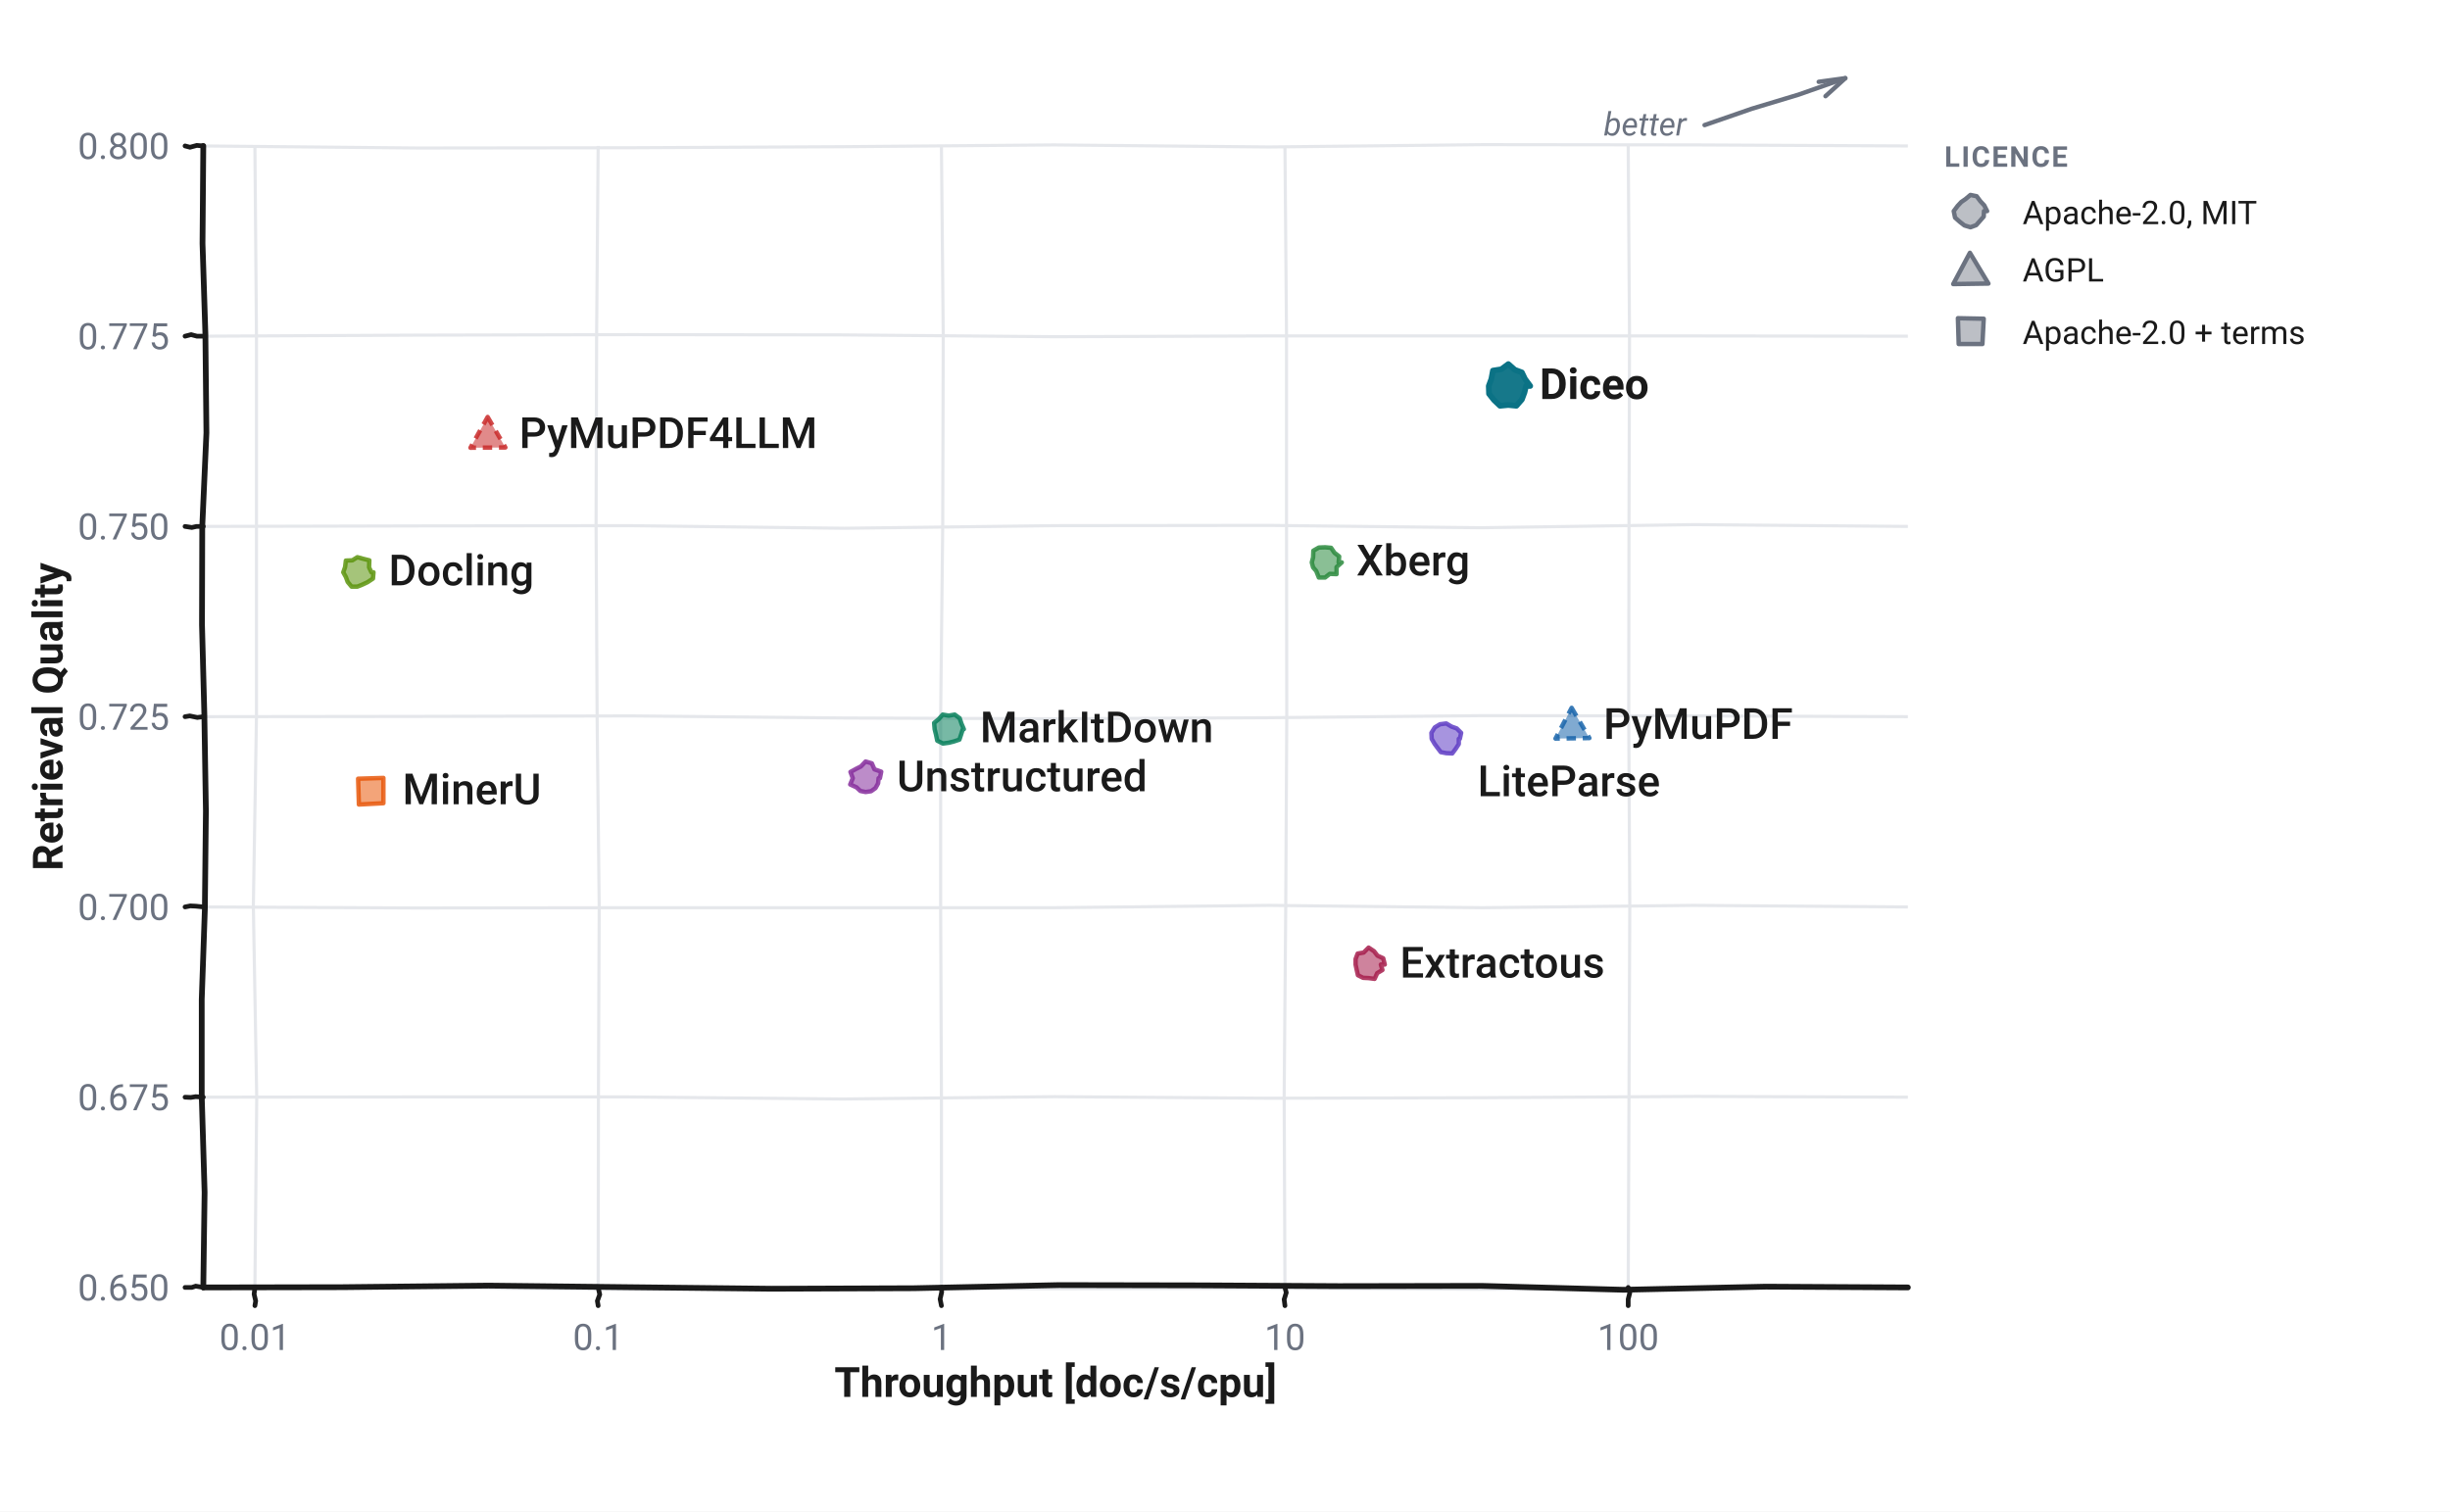
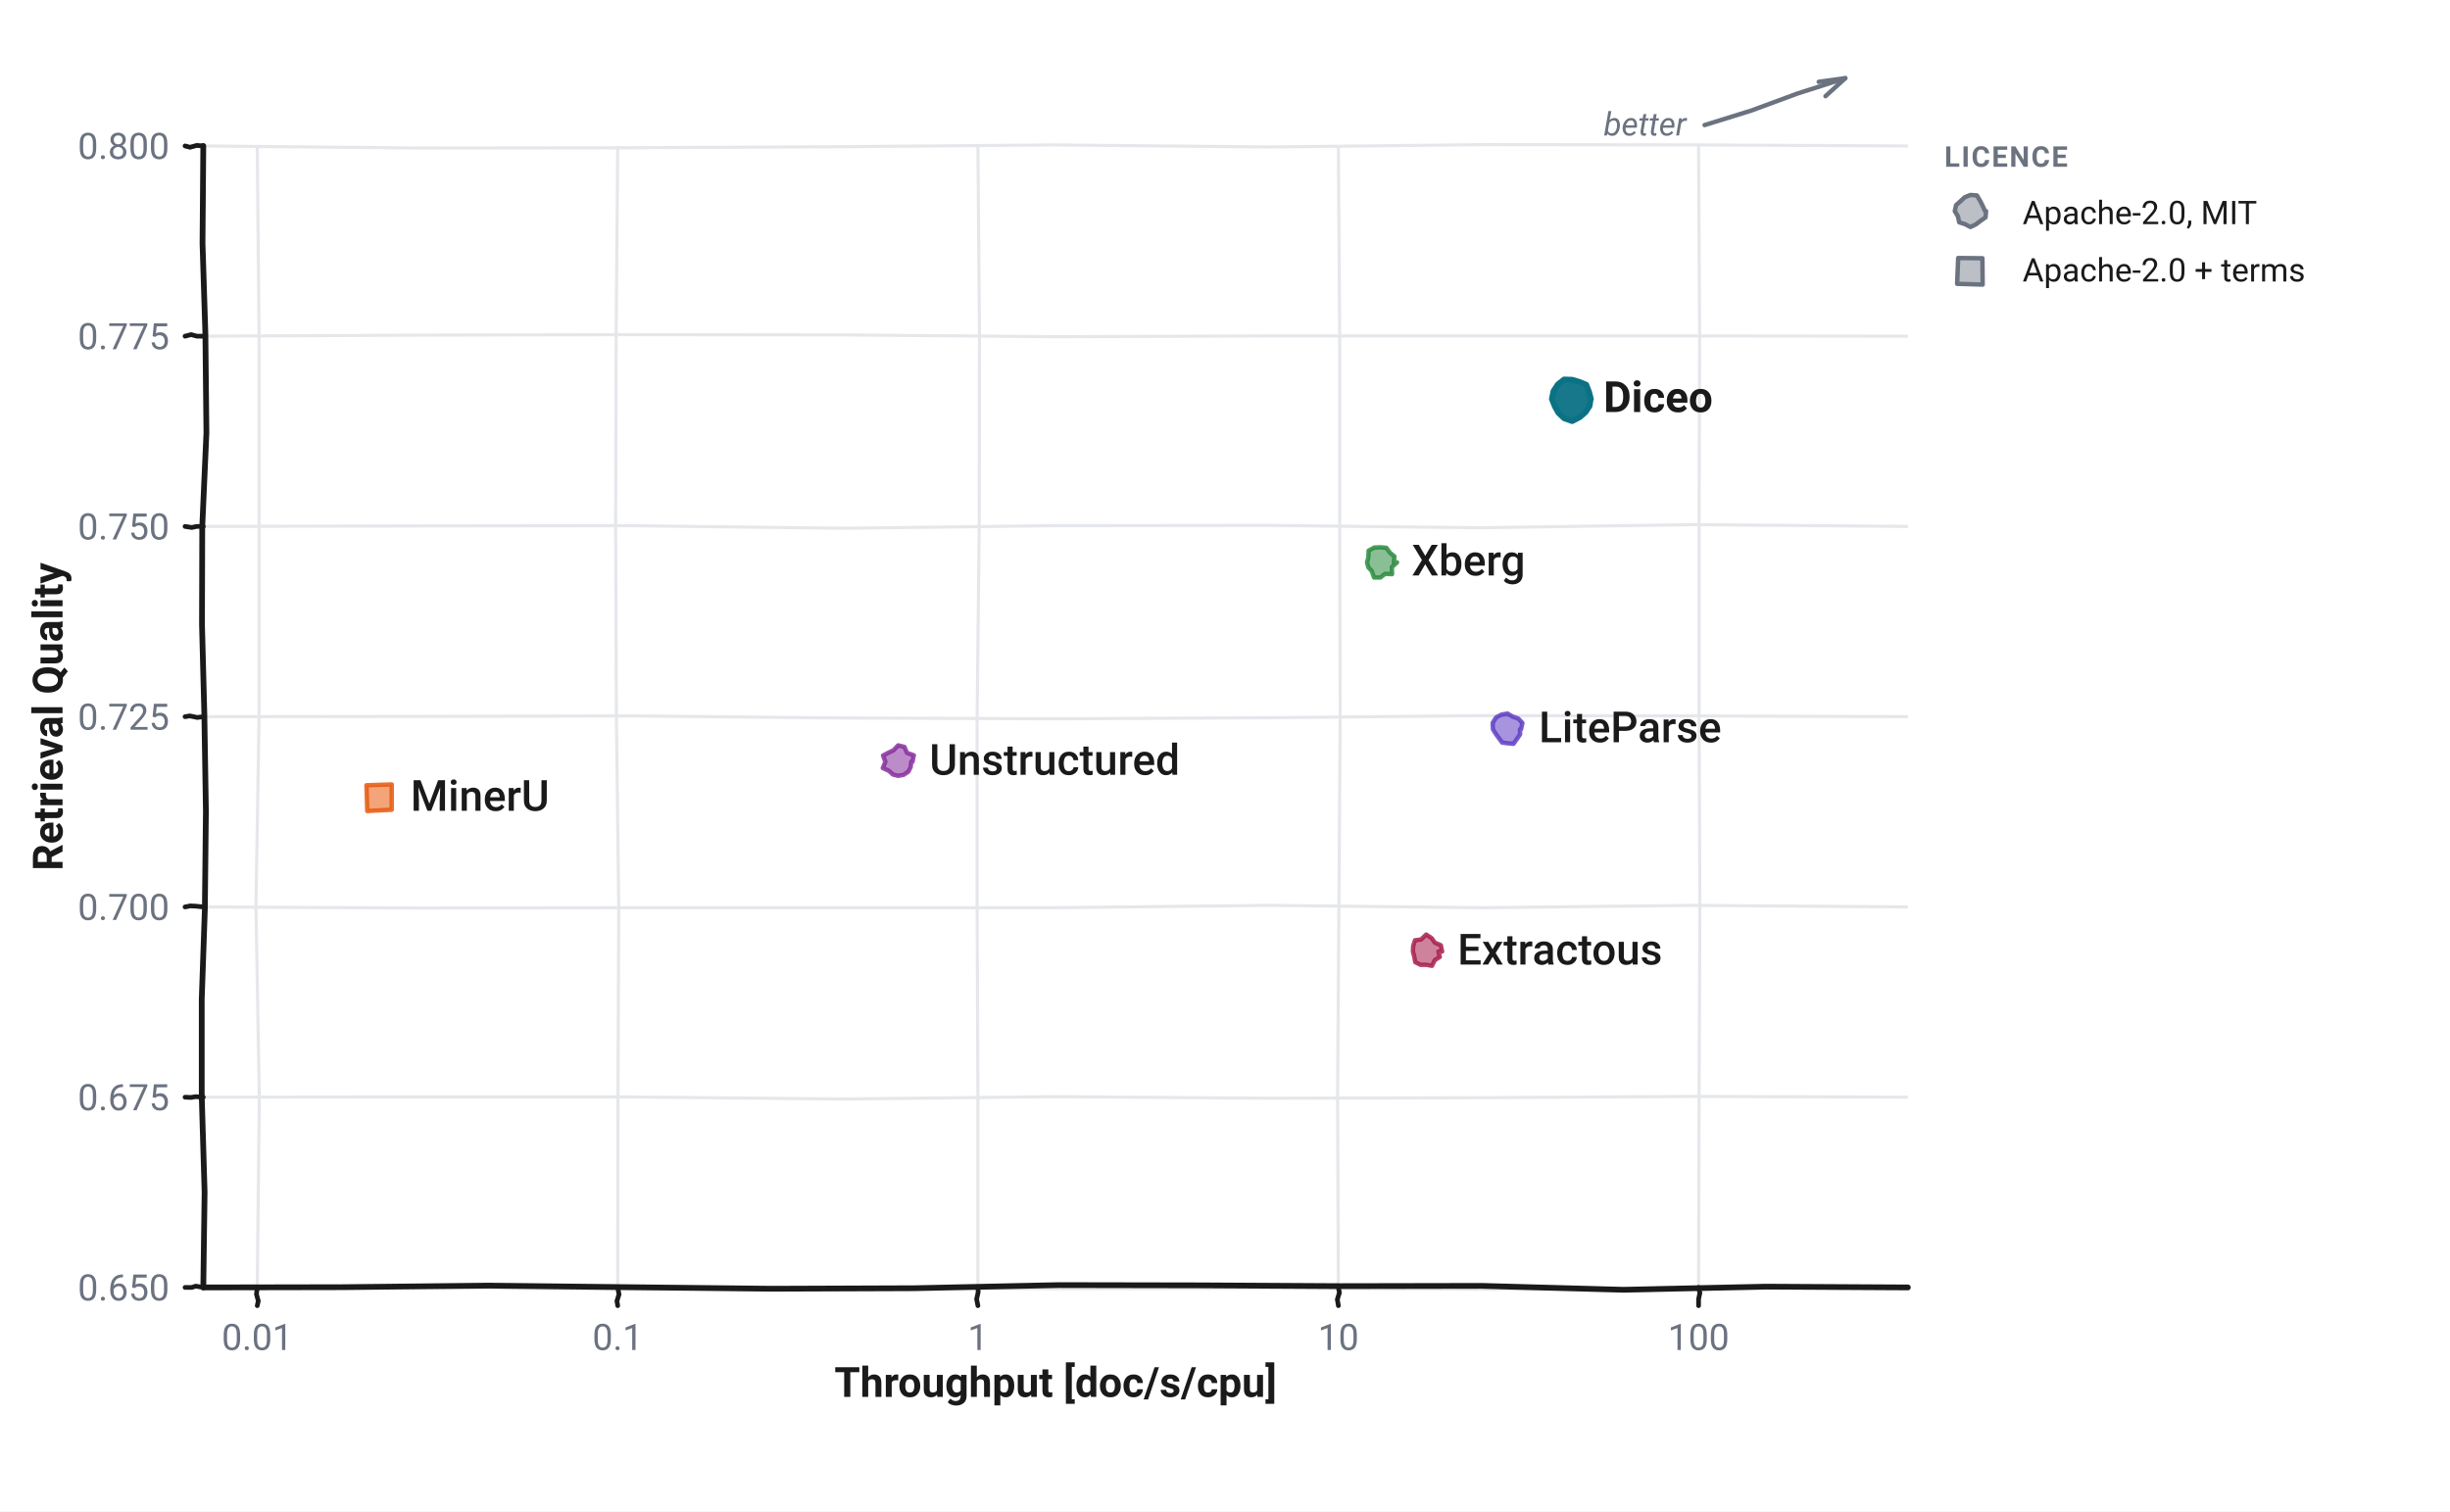
- <svg xmlns="http://www.w3.org/2000/svg" viewBox="0 0 940 580" width="940" height="580" font-family="-apple-system, BlinkMacSystemFont, 'Segoe UI', Roboto, sans-serif" role="img" aria-label="Retrieval quality against throughput for 10 document extraction tools on synthetic held-out PDFs, each drawn at three chunk sizes. Throughput is on a logarithmic horizontal axis, so further right is faster and higher is better. Measured on 44 synthetic held-out PDFs · 776 queries, with every arm chunked by Diceo's splitter so the chunk-size aims mean the same thing on every line. Throughput for Docling, MarkItDown, PyMuPDF, PyMuPDF4LLM is quoted from the session that timed it rather than re-measured here; only their quality is new.">
-   <style>@media (prefers-color-scheme: dark){.bg{fill:#0d1117}.t{fill:#e8e8e8}.d{fill:#9ca3af}.axis{stroke:#e8e8e8}.grid{stroke:#374151}.s-diceo{fill:#3bc9db;stroke:#3bc9db}.s-liteparse{fill:#9775fa;stroke:#9775fa}.s-extractous{fill:#f06595;stroke:#f06595}.s-xberg{fill:#69db7c;stroke:#69db7c}.s-unstructured{fill:#da77f2;stroke:#da77f2}.s-mineru{fill:#ffa94d;stroke:#ffa94d}.s-pymupdf{fill:#4dabf7;stroke:#4dabf7}.s-pymupdf4llm{fill:#ff8787;stroke:#ff8787}.s-markitdown{fill:#38d9a9;stroke:#38d9a9}.s-docling{fill:#a9e34b;stroke:#a9e34b}}</style>
+ <svg xmlns="http://www.w3.org/2000/svg" viewBox="0 0 940 580" width="940" height="580" font-family="-apple-system, BlinkMacSystemFont, 'Segoe UI', Roboto, sans-serif" role="img" aria-label="Retrieval quality against throughput for 6 document extraction tools on synthetic held-out PDFs, each drawn at three chunk sizes. Throughput is on a logarithmic horizontal axis, so further right is faster and higher is better. Measured on 44 synthetic held-out PDFs · 776 queries, with every arm chunked by Diceo's splitter so the chunk-size aims mean the same thing on every line. Throughput for Extractous, LiteParse, MinerU, Unstructured, Xberg is quoted from the session that timed it rather than re-measured here; only their quality is new.">
+   <style>@media (prefers-color-scheme: dark){.bg{fill:#0d1117}.t{fill:#e8e8e8}.d{fill:#9ca3af}.axis{stroke:#e8e8e8}.grid{stroke:#374151}.s-diceo{fill:#3bc9db;stroke:#3bc9db}.s-liteparse{fill:#9775fa;stroke:#9775fa}.s-extractous{fill:#f06595;stroke:#f06595}.s-xberg{fill:#69db7c;stroke:#69db7c}.s-unstructured{fill:#da77f2;stroke:#da77f2}.s-mineru{fill:#ffa94d;stroke:#ffa94d}}</style>
  <rect class="bg" width="940" height="580" fill="#ffffff" />
-   <path class="grid" d="M 97.8 56.0 L 98.4 128.9 L 98.4 201.7 L 98.4 275.0 L 97.2 347.6 L 98.5 421.2 L 97.8 494.0" stroke="#e5e7eb" stroke-width="1.2" fill="none" />
-   <path class="grid" d="M 229.5 56.0 L 228.9 129.2 L 228.7 201.6 L 229.1 275.3 L 229.9 348.2 L 229.6 420.5 L 229.5 494.0" stroke="#e5e7eb" stroke-width="1.2" fill="none" />
-   <path class="grid" d="M 361.2 56.0 L 361.9 129.2 L 361.7 201.3 L 360.9 275.2 L 360.9 347.7 L 361.2 421.1 L 361.2 494.0" stroke="#e5e7eb" stroke-width="1.2" fill="none" />
-   <path class="grid" d="M 493.0 56.0 L 493.6 128.5 L 493.6 201.4 L 493.7 274.9 L 493.3 348.5 L 492.7 420.4 L 493.0 494.0" stroke="#e5e7eb" stroke-width="1.2" fill="none" />
-   <path class="grid" d="M 624.7 56.0 L 625.2 128.6 L 625.0 202.5 L 624.9 275.0 L 625.3 348.0 L 625.0 421.4 L 624.7 494.0" stroke="#e5e7eb" stroke-width="1.2" fill="none" />
+   <path class="grid" d="M 98.7 56.0 L 99.4 128.9 L 99.4 201.7 L 99.4 275.0 L 98.2 347.6 L 99.5 421.2 L 98.7 494.0" stroke="#e5e7eb" stroke-width="1.2" fill="none" />
+   <path class="grid" d="M 237.0 56.0 L 236.4 129.2 L 236.2 201.6 L 236.5 275.3 L 237.4 348.2 L 237.1 420.5 L 237.0 494.0" stroke="#e5e7eb" stroke-width="1.2" fill="none" />
+   <path class="grid" d="M 375.2 56.0 L 375.8 129.2 L 375.7 201.3 L 374.9 275.2 L 374.9 347.7 L 375.2 421.1 L 375.2 494.0" stroke="#e5e7eb" stroke-width="1.2" fill="none" />
+   <path class="grid" d="M 513.5 56.0 L 514.0 128.5 L 514.0 201.4 L 514.2 274.9 L 513.7 348.5 L 513.2 420.4 L 513.5 494.0" stroke="#e5e7eb" stroke-width="1.2" fill="none" />
+   <path class="grid" d="M 651.7 56.0 L 652.1 128.6 L 651.9 202.5 L 651.9 275.0 L 652.2 348.0 L 651.9 421.4 L 651.7 494.0" stroke="#e5e7eb" stroke-width="1.2" fill="none" />
  <path class="grid" d="M 78.0 494.0 L 159.1 494.0 L 242.0 494.8 L 323.0 494.3 L 404.2 494.5 L 486.3 494.3 L 568.3 494.7 L 650.7 494.4 L 732.0 494.0" stroke="#e5e7eb" stroke-width="1.2" fill="none" />
  <path class="grid" d="M 78.0 421.0 L 159.2 420.9 L 240.9 420.9 L 323.3 421.7 L 404.7 420.8 L 487.2 421.4 L 568.0 421.2 L 651.0 420.7 L 732.0 421.0" stroke="#e5e7eb" stroke-width="1.2" fill="none" />
  <path class="grid" d="M 78.0 348.0 L 159.7 348.4 L 241.4 348.3 L 322.9 348.3 L 404.3 348.3 L 487.1 347.4 L 568.8 348.3 L 649.8 347.4 L 732.0 348.0" stroke="#e5e7eb" stroke-width="1.2" fill="none" />
  <path class="grid" d="M 78.0 275.0 L 159.9 274.9 L 242.2 274.7 L 323.7 275.5 L 405.3 275.8 L 486.1 275.4 L 568.8 274.6 L 649.8 274.7 L 732.0 275.0" stroke="#e5e7eb" stroke-width="1.2" fill="none" />
  <path class="grid" d="M 78.0 202.0 L 160.3 201.8 L 241.3 201.7 L 323.9 202.7 L 404.6 201.7 L 486.9 201.6 L 568.1 202.5 L 650.0 201.3 L 732.0 202.0" stroke="#e5e7eb" stroke-width="1.2" fill="none" />
  <path class="grid" d="M 78.0 129.0 L 159.4 128.6 L 242.2 128.4 L 322.5 128.5 L 404.7 129.2 L 486.0 128.9 L 568.4 128.9 L 649.7 128.9 L 732.0 129.0" stroke="#e5e7eb" stroke-width="1.2" fill="none" />
  <path class="grid" d="M 78.0 56.0 L 160.5 56.8 L 241.8 56.7 L 322.5 56.3 L 404.4 55.6 L 486.9 56.4 L 568.9 55.5 L 650.8 55.6 L 732.0 56.0" stroke="#e5e7eb" stroke-width="1.2" fill="none" />
  <path class="axis" d="M 78.0 494.0 L 131.5 493.9 L 187.4 493.3 L 240.8 493.9 L 296.0 494.5 L 350.7 494.3 L 406.3 493.1 L 460.7 493.2 L 513.7 493.5 L 568.4 493.4 L 622.9 494.9 L 677.5 493.7 L 732.0 494.0" stroke="#1a1a1a" stroke-width="2.2" fill="none" stroke-linecap="round" />
  <path class="axis" d="M 78.0 56.0 L 77.7 93.4 L 78.8 128.1 L 79.2 166.1 L 77.6 202.1 L 77.5 239.7 L 78.4 274.0 L 79.0 311.2 L 78.6 348.8 L 77.4 383.5 L 77.4 420.6 L 78.5 457.5 L 78.0 494.0" stroke="#1a1a1a" stroke-width="2.2" fill="none" stroke-linecap="round" />
-   <path class="axis" d="M 97.8 494.0 L 97.5 496.6 L 98.1 499.2 L 97.8 501.0" stroke="#1a1a1a" stroke-width="1.8" fill="none" stroke-linecap="round" />
-   <text x="97.8" y="518" class="d" fill="#6b7280" font-size="14" text-anchor="middle">0.01</text>
-   <path class="axis" d="M 229.5 494.0 L 230.1 496.7 L 229.2 499.2 L 229.5 501.0" stroke="#1a1a1a" stroke-width="1.8" fill="none" stroke-linecap="round" />
-   <text x="229.5" y="518" class="d" fill="#6b7280" font-size="14" text-anchor="middle">0.1</text>
-   <path class="axis" d="M 361.2 494.0 L 361.3 495.8 L 360.7 498.5 L 361.2 501.0" stroke="#1a1a1a" stroke-width="1.8" fill="none" stroke-linecap="round" />
-   <text x="361.2" y="518" class="d" fill="#6b7280" font-size="14" text-anchor="middle">1</text>
-   <path class="axis" d="M 493.0 494.0 L 493.5 496.0 L 492.7 498.6 L 493.0 501.0" stroke="#1a1a1a" stroke-width="1.8" fill="none" stroke-linecap="round" />
-   <text x="493.0" y="518" class="d" fill="#6b7280" font-size="14" text-anchor="middle">10</text>
-   <path class="axis" d="M 624.7 494.0 L 625.3 496.1 L 624.7 498.5 L 624.7 501.0" stroke="#1a1a1a" stroke-width="1.8" fill="none" stroke-linecap="round" />
-   <text x="624.7" y="518" class="d" fill="#6b7280" font-size="14" text-anchor="middle">100</text>
+   <path class="axis" d="M 98.7 494.0 L 98.4 496.6 L 99.1 499.2 L 98.7 501.0" stroke="#1a1a1a" stroke-width="1.8" fill="none" stroke-linecap="round" />
+   <text x="98.7" y="518" class="d" fill="#6b7280" font-size="14" text-anchor="middle">0.01</text>
+   <path class="axis" d="M 237.0 494.0 L 237.5 496.7 L 236.7 499.2 L 237.0 501.0" stroke="#1a1a1a" stroke-width="1.8" fill="none" stroke-linecap="round" />
+   <text x="237.0" y="518" class="d" fill="#6b7280" font-size="14" text-anchor="middle">0.1</text>
+   <path class="axis" d="M 375.2 494.0 L 375.3 495.8 L 374.7 498.5 L 375.2 501.0" stroke="#1a1a1a" stroke-width="1.8" fill="none" stroke-linecap="round" />
+   <text x="375.2" y="518" class="d" fill="#6b7280" font-size="14" text-anchor="middle">1</text>
+   <path class="axis" d="M 513.5 494.0 L 513.9 496.0 L 513.1 498.6 L 513.5 501.0" stroke="#1a1a1a" stroke-width="1.8" fill="none" stroke-linecap="round" />
+   <text x="513.5" y="518" class="d" fill="#6b7280" font-size="14" text-anchor="middle">10</text>
+   <path class="axis" d="M 651.7 494.0 L 652.2 496.1 L 651.7 498.5 L 651.7 501.0" stroke="#1a1a1a" stroke-width="1.8" fill="none" stroke-linecap="round" />
+   <text x="651.7" y="518" class="d" fill="#6b7280" font-size="14" text-anchor="middle">100</text>
  <path class="axis" d="M 71.0 494.0 L 73.6 494.0 L 75.1 493.5 L 78.0 494.0" stroke="#1a1a1a" stroke-width="1.8" fill="none" stroke-linecap="round" />
  <text x="65" y="499.0" class="d" fill="#6b7280" font-size="14" text-anchor="end">0.650</text>
  <path class="axis" d="M 71.0 421.0 L 73.2 421.1 L 75.1 420.8 L 78.0 421.0" stroke="#1a1a1a" stroke-width="1.8" fill="none" stroke-linecap="round" />
  <text x="65" y="426.0" class="d" fill="#6b7280" font-size="14" text-anchor="end">0.675</text>
  <path class="axis" d="M 71.0 348.0 L 73.0 347.6 L 75.1 347.7 L 78.0 348.0" stroke="#1a1a1a" stroke-width="1.8" fill="none" stroke-linecap="round" />
  <text x="65" y="353.0" class="d" fill="#6b7280" font-size="14" text-anchor="end">0.700</text>
  <path class="axis" d="M 71.0 275.0 L 72.8 274.7 L 75.7 275.3 L 78.0 275.0" stroke="#1a1a1a" stroke-width="1.8" fill="none" stroke-linecap="round" />
  <text x="65" y="280.0" class="d" fill="#6b7280" font-size="14" text-anchor="end">0.725</text>
  <path class="axis" d="M 71.0 202.0 L 73.6 202.4 L 75.4 202.0 L 78.0 202.0" stroke="#1a1a1a" stroke-width="1.8" fill="none" stroke-linecap="round" />
  <text x="65" y="207.0" class="d" fill="#6b7280" font-size="14" text-anchor="end">0.750</text>
  <path class="axis" d="M 71.0 129.0 L 73.3 128.4 L 75.6 129.0 L 78.0 129.0" stroke="#1a1a1a" stroke-width="1.8" fill="none" stroke-linecap="round" />
  <text x="65" y="134.0" class="d" fill="#6b7280" font-size="14" text-anchor="end">0.775</text>
  <path class="axis" d="M 71.0 56.0 L 72.9 56.5 L 75.5 55.8 L 78.0 56.0" stroke="#1a1a1a" stroke-width="1.8" fill="none" stroke-linecap="round" />
  <text x="65" y="61.0" class="d" fill="#6b7280" font-size="14" text-anchor="end">0.800</text>
-   <path class="s-liteparse" d="M 559.7 283.5 L 559.7 285.5 L 558.6 287.2 L 557.2 289.1 L 554.9 289.0 L 552.8 288.6 L 551.5 286.9 L 550.4 285.4 L 549.3 283.5 L 549.2 281.2 L 550.5 279.1 L 552.5 277.9 L 554.9 277.6 L 556.9 278.8 L 558.9 279.5 L 560.6 281.2 L 560.1 283.5 Z" fill="#5f3dc4" fill-opacity="0.55" stroke="#5f3dc4" stroke-width="1.7" stroke-linejoin="round" stroke-opacity="0.85" />
-   <text x="566.9" y="305.5" class="t" fill="#1a1a1a" font-size="16.5" font-weight="500" text-anchor="start">LiteParse</text>
-   <path class="s-extractous" d="M 529.8 370.1 L 530.4 372.2 L 528.4 373.4 L 527.4 375.6 L 525.1 375.3 L 523.0 375.2 L 521.0 374.2 L 520.5 372.0 L 520.1 370.1 L 520.1 368.0 L 520.9 365.9 L 523.2 365.5 L 525.1 363.6 L 527.2 365.0 L 528.5 366.7 L 530.7 367.7 L 531.3 370.1 Z" fill="#a61e4d" fill-opacity="0.55" stroke="#a61e4d" stroke-width="1.7" stroke-linejoin="round" stroke-opacity="0.85" />
-   <text x="537.1" y="375.1" class="t" fill="#1a1a1a" font-size="16.5" font-weight="500" text-anchor="start">Extractous</text>
-   <path class="s-xberg" d="M 514.8 215.8 L 512.8 217.6 L 512.8 220.3 L 510.2 220.2 L 508.4 221.6 L 506.0 221.6 L 505.0 219.1 L 503.8 217.7 L 503.3 215.8 L 503.8 213.9 L 503.9 211.3 L 506.0 210.1 L 508.4 210.0 L 510.7 210.2 L 512.0 212.1 L 513.8 213.5 L 513.6 215.8 Z" fill="#2b8a3e" fill-opacity="0.55" stroke="#2b8a3e" stroke-width="1.7" stroke-linejoin="round" stroke-opacity="0.85" />
-   <text x="520.4" y="220.8" class="t" fill="#1a1a1a" font-size="16.5" font-weight="500" text-anchor="start">Xberg</text>
-   <path class="s-unstructured" d="M 337.1 298.6 L 336.9 300.6 L 335.9 302.4 L 334.2 303.6 L 332.1 303.9 L 330.1 303.5 L 328.6 302.1 L 326.2 301.0 L 327.2 298.6 L 326.3 296.2 L 328.5 295.0 L 330.3 294.1 L 332.1 292.2 L 334.5 292.9 L 335.5 295.2 L 338.1 296.1 L 337.6 298.6 Z" fill="#862e9c" fill-opacity="0.55" stroke="#862e9c" stroke-width="1.7" stroke-linejoin="round" stroke-opacity="0.85" />
-   <text x="344.1" y="303.6" class="t" fill="#1a1a1a" font-size="16.5" font-weight="500" text-anchor="start">Unstructured</text>
-   <path class="s-mineru" d="M 137.4 298.8 L 147.1 298.5 L 147.1 308.2 L 137.7 308.7 Z" fill="#e8590c" fill-opacity="0.55" stroke="#e8590c" stroke-width="1.7" stroke-linejoin="round" stroke-opacity="0.85" />
-   <text x="154.4" y="308.6" class="t" fill="#1a1a1a" font-size="16.5" font-weight="500" text-anchor="start">MinerU</text>
-   <path class="s-pymupdf" d="M 603.0 271.6 L 609.8 283.2 L 596.8 283.4 Z" fill="#1864ab" fill-opacity="0.55" stroke="#1864ab" stroke-width="1.7" stroke-linejoin="round" stroke-opacity="0.85" stroke-dasharray="3.6 2.6" />
-   <text x="615.2" y="283.5" class="t" fill="#1a1a1a" font-size="16.5" font-weight="500" text-anchor="start">PyMuPDF</text>
-   <path class="s-pymupdf4llm" d="M 187.1 160.0 L 193.9 171.7 L 180.5 171.8 Z" fill="#c92a2a" fill-opacity="0.55" stroke="#c92a2a" stroke-width="1.7" stroke-linejoin="round" stroke-opacity="0.85" stroke-dasharray="3.6 2.6" />
-   <text x="199.2" y="171.9" class="t" fill="#1a1a1a" font-size="16.5" font-weight="500" text-anchor="start">PyMuPDF4LLM</text>
-   <path class="s-markitdown" d="M 369.4 279.8 L 368.8 281.7 L 368.1 283.8 L 366.0 284.5 L 364.0 285.0 L 361.8 285.3 L 359.6 284.2 L 359.1 281.8 L 358.6 279.8 L 358.4 277.4 L 360.2 275.9 L 361.7 274.2 L 364.0 274.6 L 366.3 274.2 L 368.2 275.6 L 368.9 277.7 L 369.8 279.8 Z" fill="#087f5b" fill-opacity="0.55" stroke="#087f5b" stroke-width="1.7" stroke-linejoin="round" stroke-opacity="0.85" />
-   <text x="376.0" y="284.8" class="t" fill="#1a1a1a" font-size="16.5" font-weight="500" text-anchor="start">MarkItDown</text>
-   <path class="s-docling" d="M 143.3 219.6 L 143.1 222.0 L 141.0 223.4 L 139.1 224.3 L 137.1 225.1 L 134.9 225.1 L 133.4 223.3 L 132.7 221.4 L 131.7 219.6 L 132.4 217.6 L 132.7 215.1 L 135.2 215.0 L 137.1 213.8 L 139.3 214.4 L 141.7 215.0 L 141.6 217.7 L 142.5 219.6 Z" fill="#5c940d" fill-opacity="0.55" stroke="#5c940d" stroke-width="1.7" stroke-linejoin="round" stroke-opacity="0.85" />
-   <text x="149.1" y="224.6" class="t" fill="#1a1a1a" font-size="16.5" font-weight="500" text-anchor="start">Docling</text>
-   <path class="s-diceo" d="M 585.5 148.1 L 584.9 150.6 L 583.9 153.3 L 581.8 155.7 L 578.7 155.4 L 575.5 155.7 L 573.2 153.5 L 571.3 151.1 L 571.2 148.1 L 572.2 145.4 L 572.8 142.2 L 576.0 141.7 L 578.7 139.7 L 581.2 141.9 L 583.9 142.9 L 585.1 145.4 L 587.1 148.1 Z" fill="#0b7285" fill-opacity="0.95" stroke="#0b7285" stroke-width="2.2" stroke-linejoin="round" stroke-opacity="1.0" />
-   <text x="590.7" y="153.1" class="t" fill="#1a1a1a" font-size="16.5" font-weight="700" text-anchor="start">Diceo</text>
+   <path class="s-liteparse" d="M 583.2 279.8 L 583.2 281.8 L 582.1 283.4 L 580.7 285.4 L 578.4 285.2 L 576.3 284.9 L 575.0 283.1 L 573.9 281.6 L 572.8 279.8 L 572.7 277.4 L 574.0 275.3 L 576.1 274.2 L 578.4 273.8 L 580.4 275.0 L 582.5 275.7 L 584.1 277.4 L 583.6 279.8 Z" fill="#5f3dc4" fill-opacity="0.55" stroke="#5f3dc4" stroke-width="1.7" stroke-linejoin="round" stroke-opacity="0.85" />
+   <text x="590.4" y="284.8" class="t" fill="#1a1a1a" font-size="16.5" font-weight="500" text-anchor="start">LiteParse</text>
+   <path class="s-extractous" d="M 551.9 365.1 L 552.4 367.2 L 550.5 368.4 L 549.4 370.6 L 547.2 370.2 L 545.0 370.2 L 543.0 369.2 L 542.6 367.0 L 542.1 365.1 L 542.2 363.0 L 542.9 360.8 L 545.2 360.5 L 547.2 358.6 L 549.3 360.0 L 550.5 361.7 L 552.8 362.7 L 553.3 365.1 Z" fill="#a61e4d" fill-opacity="0.55" stroke="#a61e4d" stroke-width="1.7" stroke-linejoin="round" stroke-opacity="0.85" />
+   <text x="559.2" y="370.1" class="t" fill="#1a1a1a" font-size="16.5" font-weight="500" text-anchor="start">Extractous</text>
+   <path class="s-xberg" d="M 536.0 215.8 L 534.0 217.6 L 534.1 220.3 L 531.4 220.2 L 529.6 221.6 L 527.2 221.6 L 526.3 219.1 L 525.0 217.7 L 524.5 215.8 L 525.0 213.9 L 525.1 211.3 L 527.3 210.1 L 529.6 210.0 L 531.9 210.2 L 533.3 212.1 L 535.0 213.5 L 534.8 215.8 Z" fill="#2b8a3e" fill-opacity="0.55" stroke="#2b8a3e" stroke-width="1.7" stroke-linejoin="round" stroke-opacity="0.85" />
+   <text x="541.6" y="220.8" class="t" fill="#1a1a1a" font-size="16.5" font-weight="500" text-anchor="start">Xberg</text>
+   <path class="s-unstructured" d="M 349.6 292.3 L 349.4 294.3 L 348.5 296.1 L 346.7 297.3 L 344.6 297.7 L 342.6 297.2 L 341.1 295.8 L 338.7 294.7 L 339.7 292.3 L 338.8 289.9 L 341.1 288.7 L 342.8 287.9 L 344.6 286.0 L 347.0 286.6 L 348.0 288.9 L 350.6 289.8 L 350.1 292.3 Z" fill="#862e9c" fill-opacity="0.55" stroke="#862e9c" stroke-width="1.7" stroke-linejoin="round" stroke-opacity="0.85" />
+   <text x="356.6" y="297.3" class="t" fill="#1a1a1a" font-size="16.5" font-weight="500" text-anchor="start">Unstructured</text>
+   <path class="s-mineru" d="M 140.6 301.3 L 150.3 301.0 L 150.3 310.7 L 140.9 311.2 Z" fill="#e8590c" fill-opacity="0.55" stroke="#e8590c" stroke-width="1.7" stroke-linejoin="round" stroke-opacity="0.85" />
+   <text x="157.5" y="311.1" class="t" fill="#1a1a1a" font-size="16.5" font-weight="500" text-anchor="start">MinerU</text>
+   <path class="s-diceo" d="M 610.3 153.1 L 609.9 155.8 L 608.3 158.2 L 606.1 160.1 L 603.2 161.6 L 600.1 160.5 L 597.9 158.4 L 596.5 155.9 L 595.4 153.1 L 596.0 150.1 L 597.7 147.5 L 600.1 145.6 L 603.2 145.7 L 605.9 146.5 L 608.6 147.6 L 609.7 150.4 L 610.4 153.1 Z" fill="#0b7285" fill-opacity="0.95" stroke="#0b7285" stroke-width="2.2" stroke-linejoin="round" stroke-opacity="1.0" />
+   <text x="615.2" y="158.1" class="t" fill="#1a1a1a" font-size="16.5" font-weight="700" text-anchor="start">Diceo</text>
  <text x="746" y="64" class="d" fill="#6b7280" font-size="11" font-weight="700" letter-spacing="0.6">LICENCE</text>
-   <path class="d" d="M 761.2 81.0 L 761.1 83.1 L 759.7 84.7 L 758.2 86.4 L 756.0 87.2 L 753.7 86.5 L 751.9 85.1 L 750.1 83.5 L 749.6 81.0 L 751.1 79.0 L 752.5 77.5 L 754.1 76.4 L 756.0 74.8 L 758.4 75.3 L 759.8 77.2 L 761.3 78.8 L 762.4 81.0 Z" fill="#6b7280" fill-opacity="0.45" stroke="#6b7280" stroke-width="1.7" stroke-linejoin="round" />
+   <path class="d" d="M 762.0 81.0 L 761.8 83.4 L 759.8 84.8 L 758.1 86.1 L 756.0 87.1 L 753.9 86.0 L 751.7 85.3 L 751.2 83.0 L 750.0 81.0 L 750.5 78.7 L 752.2 77.2 L 753.8 75.7 L 756.0 74.8 L 758.5 75.0 L 759.8 77.2 L 760.7 79.0 L 761.6 81.0 Z" fill="#6b7280" fill-opacity="0.45" stroke="#6b7280" stroke-width="1.7" stroke-linejoin="round" />
  <text x="776" y="86" class="t" fill="#1a1a1a" font-size="12.5">Apache-2.0, MIT</text>
-   <path class="d" d="M 755.8 97.0 L 762.9 108.8 L 749.4 109.0 Z" fill="#6b7280" fill-opacity="0.45" stroke="#6b7280" stroke-width="1.7" stroke-linejoin="round" />
-   <text x="776" y="108" class="t" fill="#1a1a1a" font-size="12.5">AGPL</text>
-   <path class="d" d="M 751.2 122.1 L 761.1 122.3 L 760.6 132.0 L 751.5 132.0 Z" fill="#6b7280" fill-opacity="0.45" stroke="#6b7280" stroke-width="1.7" stroke-linejoin="round" />
-   <text x="776" y="132" class="t" fill="#1a1a1a" font-size="12.5">Apache-2.0 + terms</text>
+   <path class="d" d="M 751.3 99.0 L 760.6 99.1 L 760.7 109.2 L 750.9 108.9 Z" fill="#6b7280" fill-opacity="0.45" stroke="#6b7280" stroke-width="1.7" stroke-linejoin="round" />
+   <text x="776" y="108" class="t" fill="#1a1a1a" font-size="12.5">Apache-2.0 + terms</text>
  <text x="405" y="536" class="t" fill="#1a1a1a" font-size="16" font-weight="600" text-anchor="middle">Throughput [doc/s/cpu]</text>
  <text x="24" y="275" class="t" fill="#1a1a1a" font-size="16" font-weight="600" text-anchor="middle" transform="rotate(-90 24 275)">Retrieval Quality</text>
-   <path class="d" d="M 654.0 48.0 L 672.2 41.7 L 690.1 36.3 L 708.0 30.0" stroke="#6b7280" stroke-width="1.7" fill="none" stroke-linecap="round" />
+   <path class="d" d="M 654.0 48.0 L 672.0 42.4 L 689.6 35.9 L 708.0 30.0" stroke="#6b7280" stroke-width="1.7" fill="none" stroke-linecap="round" />
  <path class="d" d="M 708.0 30.0 L 697.8 31.4 M 708.0 30.0 L 700.4 36.9" stroke="#6b7280" stroke-width="1.7" fill="none" stroke-linecap="round" stroke-linejoin="round" />
  <text x="647" y="52" class="d" fill="#6b7280" font-size="12.5" font-style="italic" text-anchor="end">better</text>
</svg>
